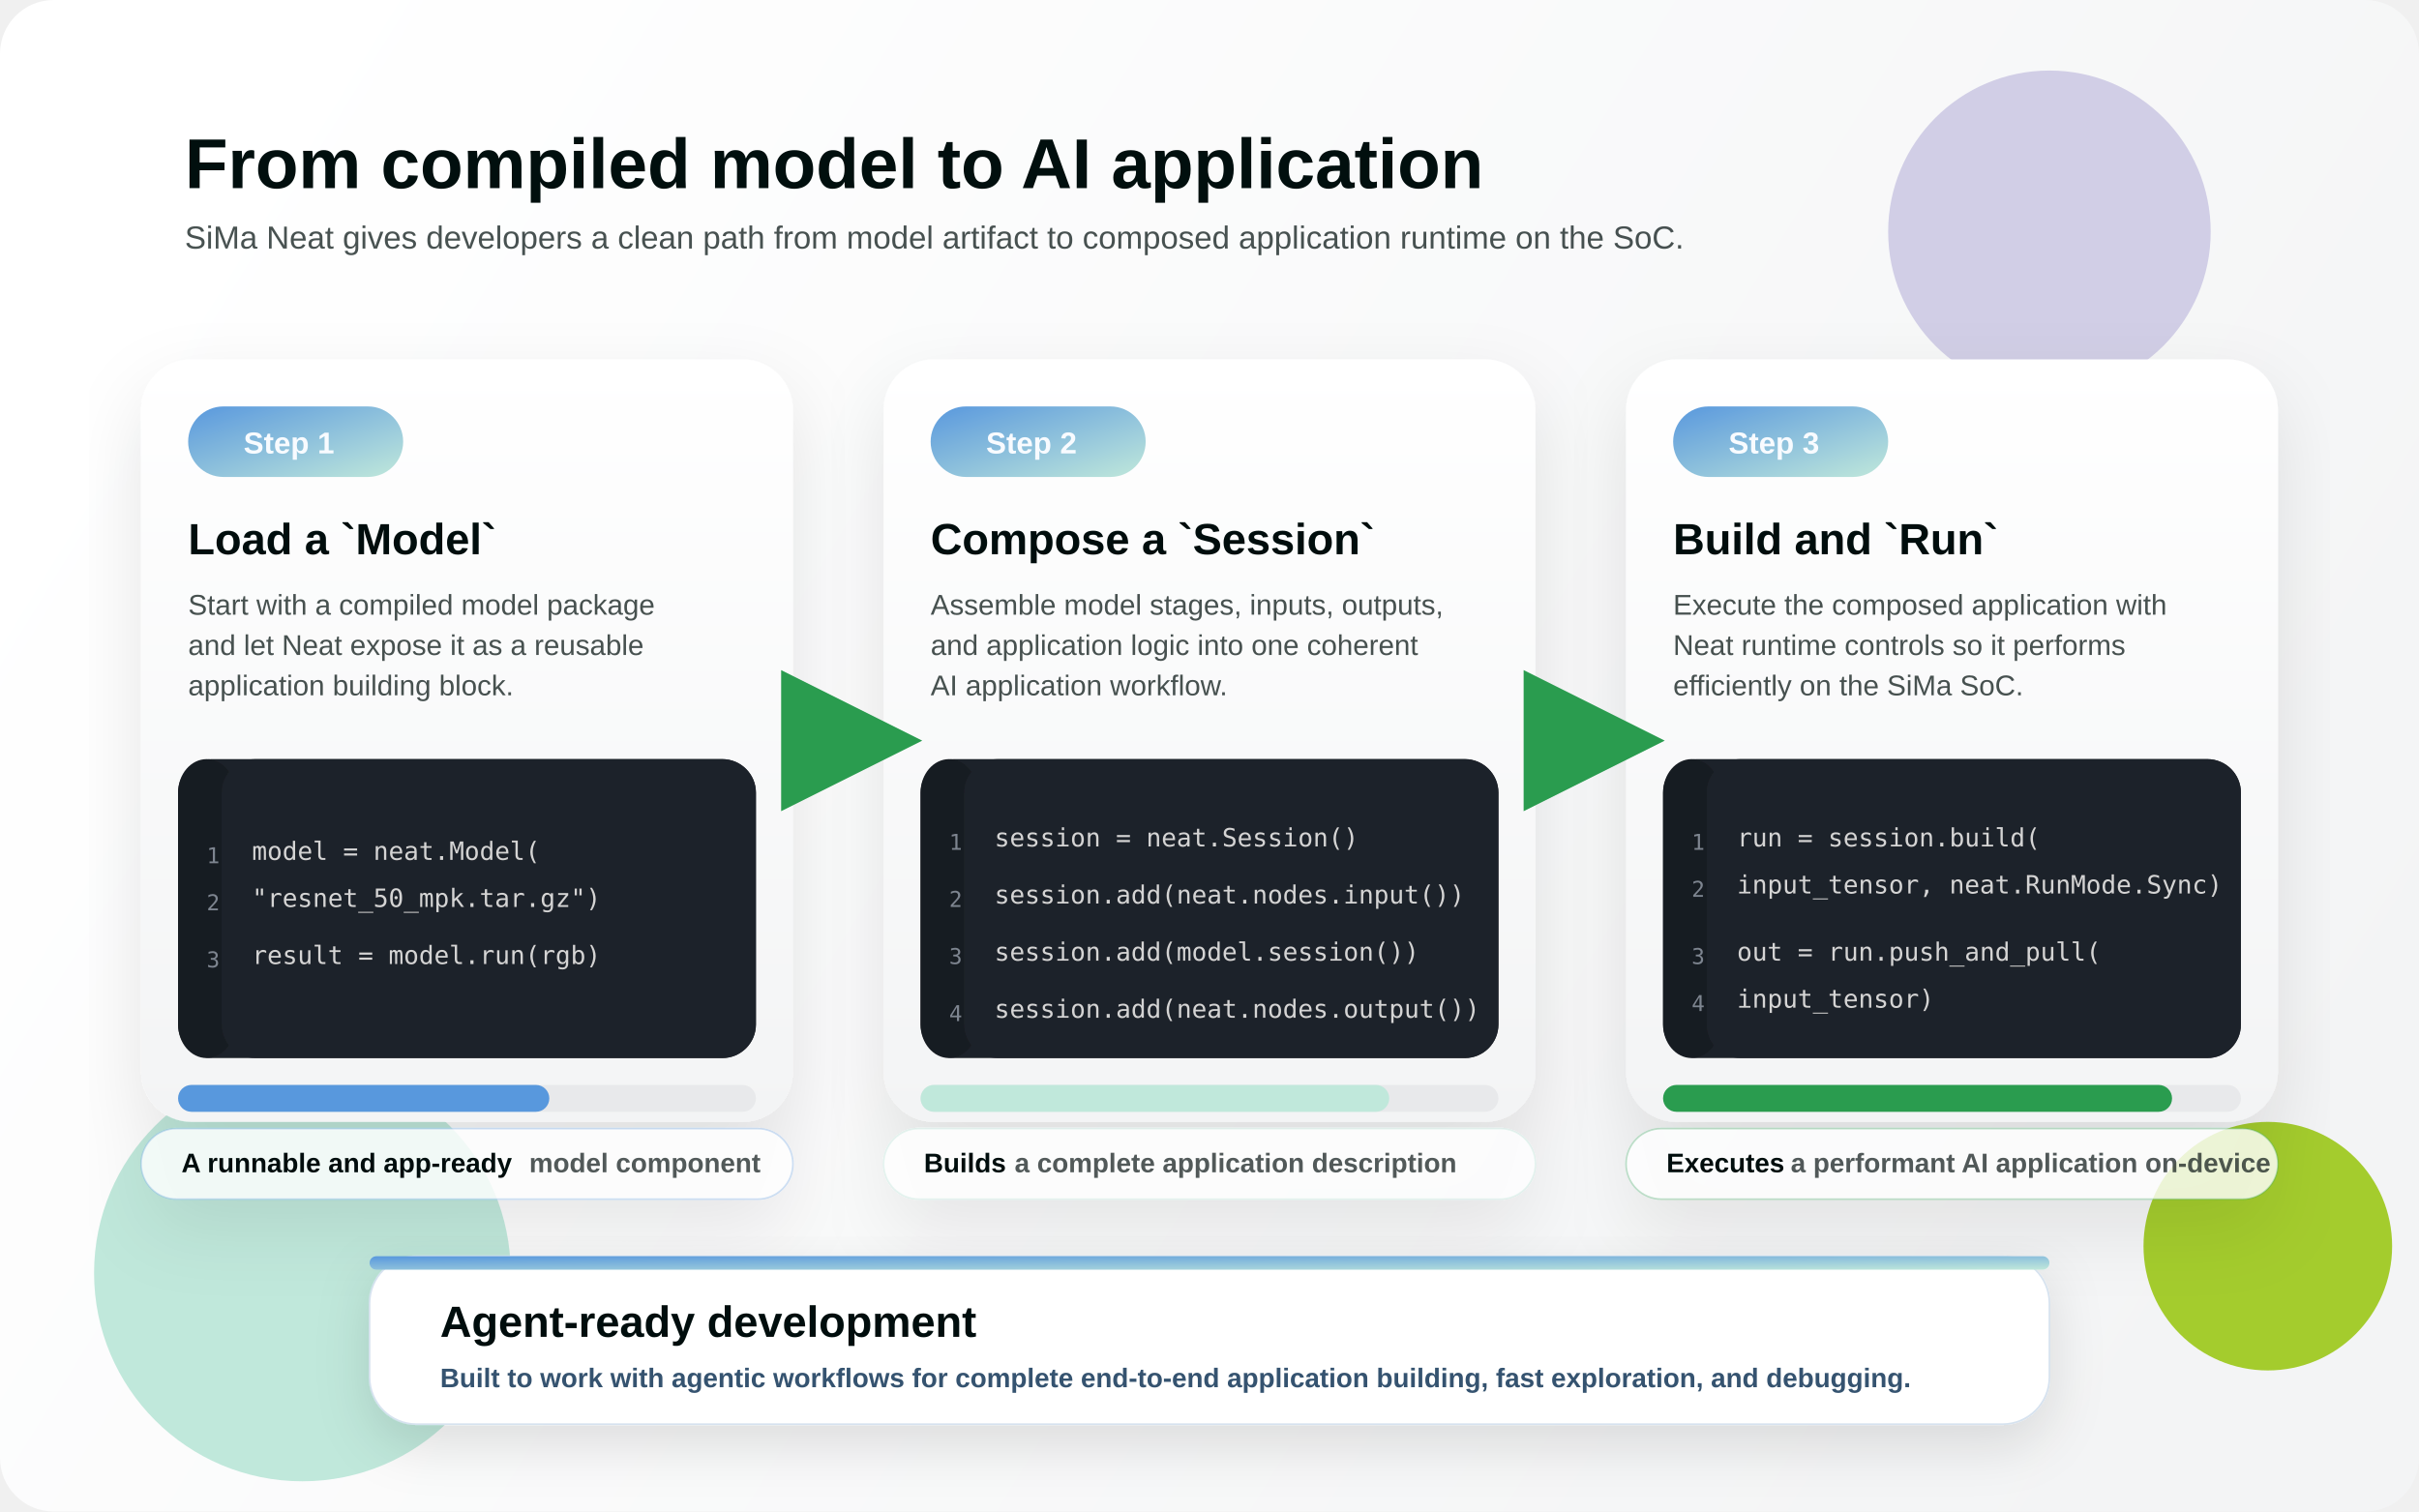
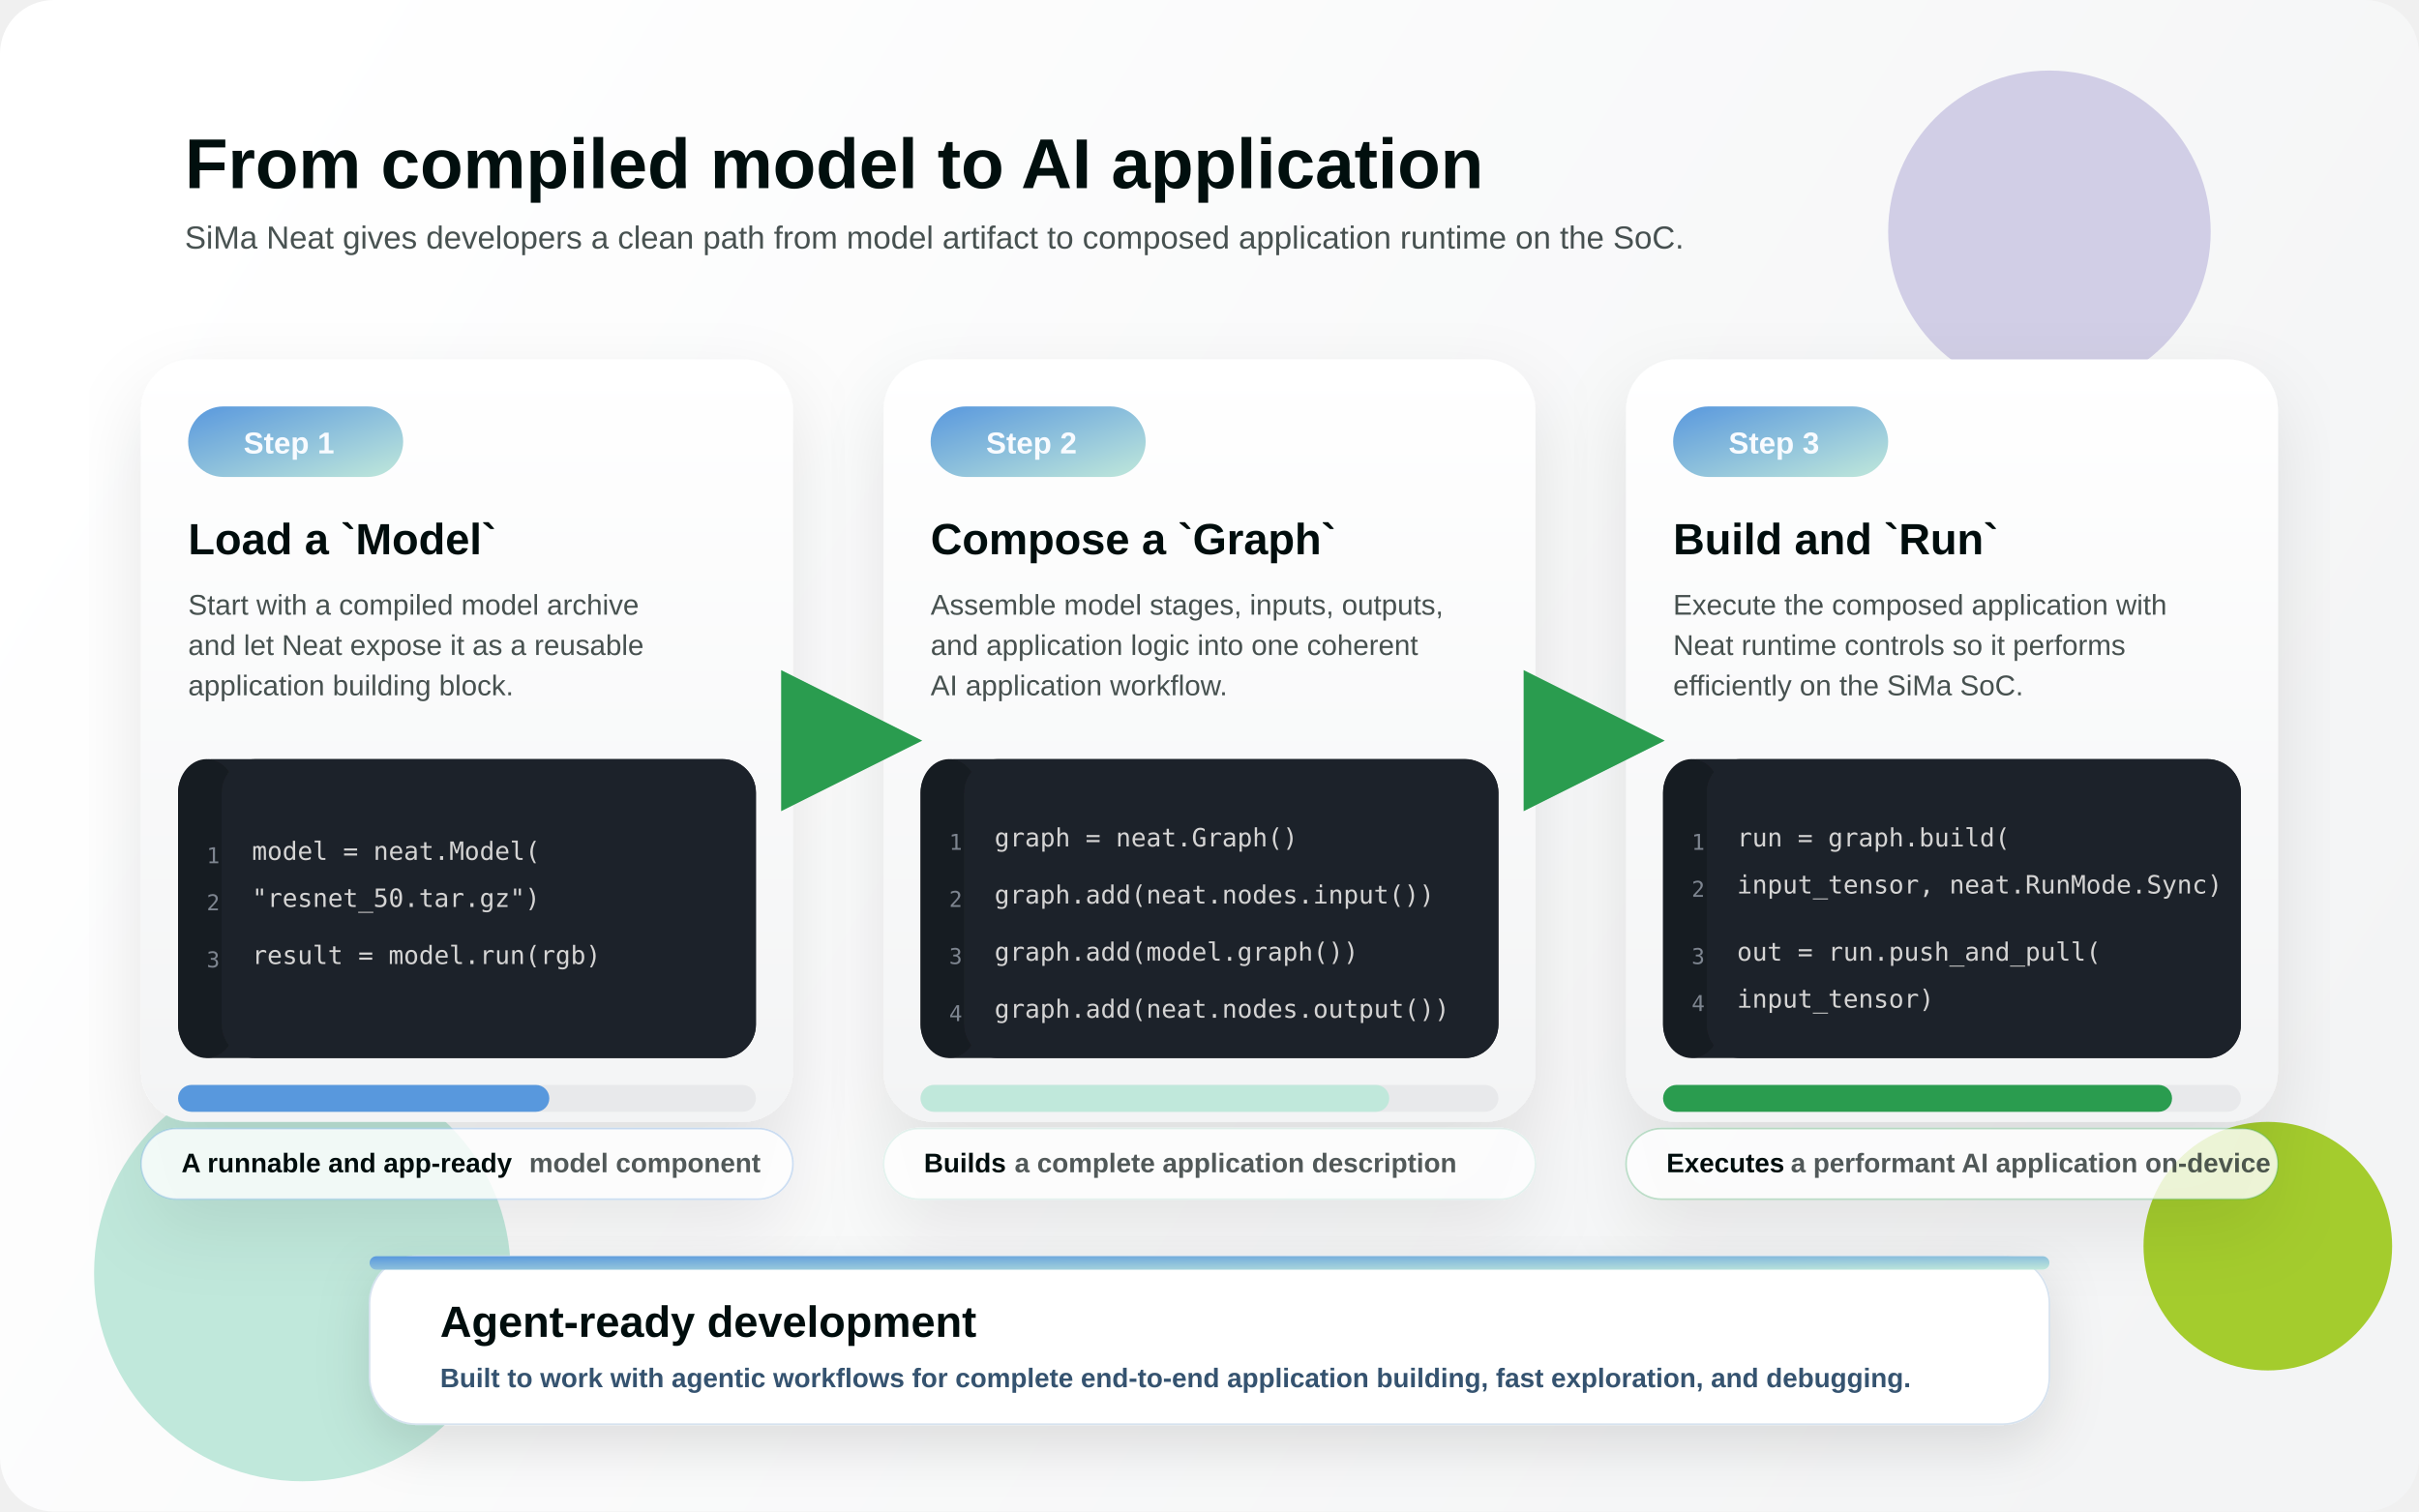
<svg xmlns="http://www.w3.org/2000/svg" width="1440" height="900" viewBox="0 0 1440 900" fill="none" role="img" aria-labelledby="title desc">
  <defs>
    <linearGradient id="bg" x1="120" y1="80" x2="1320" y2="820" gradientUnits="userSpaceOnUse">
      <stop offset="0" stop-color="#FFFFFF" />
      <stop offset="1" stop-color="#F3F4F5" />
    </linearGradient>
    <linearGradient id="panel" x1="0" y1="0" x2="0" y2="1">
      <stop offset="0" stop-color="#FFFFFF" />
      <stop offset="1" stop-color="#F3F4F5" />
    </linearGradient>
    <linearGradient id="accent" x1="0" y1="0" x2="1" y2="1">
      <stop offset="0" stop-color="#5998DD" />
      <stop offset="1" stop-color="#C0E8DB" />
    </linearGradient>
    <filter id="shadow" x="-8%" y="-24%" width="116%" height="170%" filterUnits="objectBoundingBox" color-interpolation-filters="sRGB">
      <feDropShadow dx="0" dy="12" stdDeviation="16" flood-color="#010F0E" flood-opacity="0.12" />
    </filter>
    <filter id="cardShadow" x="-8%" y="-8%" width="116%" height="124%" filterUnits="objectBoundingBox" color-interpolation-filters="sRGB">
      <feDropShadow dx="0" dy="18" stdDeviation="22" flood-color="#010F0E" flood-opacity="0.1" />
    </filter>
    <marker id="arrow" markerWidth="14" markerHeight="14" refX="10" refY="7" orient="auto" markerUnits="strokeWidth">
      <path d="M0 0L14 7L0 14V0Z" fill="#2A9C4F" />
    </marker>
    <style>
      .sans { font-family: "Avenir Next", "Segoe UI", Arial, sans-serif; }
      .mono { font-family: "SFMono-Regular", "Menlo", "Consolas", monospace; }
      .title { font-size: 42px; font-weight: 700; fill: #010F0E; }
      .subtitle { font-size: 19px; font-weight: 500; fill: #010F0E; opacity: 0.72; }
      .step { font-size: 18px; font-weight: 700; fill: #F8FBFF; }
      .cardTitle { font-size: 26px; font-weight: 700; fill: #010F0E; }
      .cardBody { font-size: 17px; font-weight: 500; fill: #010F0E; opacity: 0.72; }
      .code { font-size: 15px; font-weight: 500; fill: #D4D4D4; }
      .codeLineNo { font-size: 13px; font-weight: 500; fill: #7D8590; }
      .codeTab { font-size: 12px; font-weight: 600; fill: #AEB9C5; }
      .footer { font-size: 16px; font-weight: 600; fill: #010F0E; opacity: 0.68; }
      .footerStrong { font-size: 16px; font-weight: 700; fill: #010F0E; }
    </style>
  </defs>
  <rect x="0" y="0" width="1440" height="900" rx="32" fill="url(#bg)" />
  <circle cx="1220" cy="138" r="96" fill="#D1CEE6" />
  <circle cx="180" cy="758" r="124" fill="#C0E8DB" />
  <circle cx="1350" cy="742" r="74" fill="#A4CC2D" />
  <text x="110" y="112" class="sans title">From compiled model to AI application</text>
  <text x="110" y="148" class="sans subtitle">SiMa Neat gives developers a clean path from model artifact to composed application runtime on the SoC.</text>
  <g filter="url(#cardShadow)">
    <rect x="84" y="214" width="388" height="454" rx="30" fill="url(#panel)" />
    <rect x="112" y="242" width="128" height="42" rx="21" fill="url(#accent)" />
    <text x="145" y="270" class="sans step">Step 1</text>
    <text x="112" y="330" class="sans cardTitle">Load a `Model`</text>
-     <text x="112" y="366" class="sans cardBody">Start with a compiled model package</text>
+     <text x="112" y="366" class="sans cardBody">Start with a compiled model archive</text>
    <text x="112" y="390" class="sans cardBody">and let Neat expose it as a reusable</text>
    <text x="112" y="414" class="sans cardBody">application building block.</text>
    <rect x="106" y="452" width="344" height="178" rx="20" fill="#1F232A" />
    <rect x="106" y="452" width="34" height="178" rx="20" fill="#181C22" />
    <rect x="132" y="452" width="318" height="178" rx="20" fill="#1F232A" />
    <text x="123" y="514" class="mono codeLineNo">1</text>
    <text x="123" y="542" class="mono codeLineNo">2</text>
    <text x="123" y="576" class="mono codeLineNo">3</text>
    <text x="150" y="512" class="mono code">
      <tspan x="150" y="512">model = neat.Model(</tspan>
-       <tspan x="150" y="540">  "resnet_50_mpk.tar.gz")</tspan>
+       <tspan x="150" y="540">  "resnet_50.tar.gz")</tspan>
      <tspan x="150" y="574">result = model.run(rgb)</tspan>
    </text>
    <rect x="106" y="646" width="344" height="16" rx="8" fill="#E8E9EB" />
    <rect x="106" y="646" width="221" height="16" rx="8" fill="#5998DD" />
    <rect x="84" y="672" width="388" height="42" rx="21" fill="#FFFFFF" fill-opacity="0.8" stroke="#5998DD" stroke-opacity="0.28" />
    <text x="108" y="698" class="sans footerStrong">A runnable and app-ready</text>
    <text x="315" y="698" class="sans footer">model component</text>
  </g>
  <g filter="url(#cardShadow)">
    <rect x="526" y="214" width="388" height="454" rx="30" fill="url(#panel)" />
    <rect x="554" y="242" width="128" height="42" rx="21" fill="url(#accent)" />
    <text x="587" y="270" class="sans step">Step 2</text>
-     <text x="554" y="330" class="sans cardTitle">Compose a `Session`</text>
+     <text x="554" y="330" class="sans cardTitle">Compose a `Graph`</text>
    <text x="554" y="366" class="sans cardBody">Assemble model stages, inputs, outputs,</text>
    <text x="554" y="390" class="sans cardBody">and application logic into one coherent</text>
    <text x="554" y="414" class="sans cardBody">AI application workflow.</text>
    <rect x="548" y="452" width="344" height="178" rx="20" fill="#1F232A" />
    <rect x="548" y="452" width="34" height="178" rx="20" fill="#181C22" />
    <rect x="574" y="452" width="318" height="178" rx="20" fill="#1F232A" />
    <text x="565" y="506" class="mono codeLineNo">1</text>
    <text x="565" y="540" class="mono codeLineNo">2</text>
    <text x="565" y="574" class="mono codeLineNo">3</text>
    <text x="565" y="608" class="mono codeLineNo">4</text>
    <text x="592" y="504" class="mono code">
-       <tspan x="592" y="504">session = neat.Session()</tspan>
-       <tspan x="592" y="538">session.add(neat.nodes.input())</tspan>
-       <tspan x="592" y="572">session.add(model.session())</tspan>
-       <tspan x="592" y="606">session.add(neat.nodes.output())</tspan>
+       <tspan x="592" y="504">graph = neat.Graph()</tspan>
+       <tspan x="592" y="538">graph.add(neat.nodes.input())</tspan>
+       <tspan x="592" y="572">graph.add(model.graph())</tspan>
+       <tspan x="592" y="606">graph.add(neat.nodes.output())</tspan>
    </text>
    <rect x="548" y="646" width="344" height="16" rx="8" fill="#E8E9EB" />
    <rect x="548" y="646" width="279" height="16" rx="8" fill="#C0E8DB" />
    <rect x="526" y="672" width="388" height="42" rx="21" fill="#FFFFFF" fill-opacity="0.8" stroke="#C0E8DB" stroke-opacity="0.36" />
    <text x="550" y="698" class="sans footerStrong">Builds</text>
    <text x="604" y="698" class="sans footer">a complete application description</text>
  </g>
  <g filter="url(#cardShadow)">
    <rect x="968" y="214" width="388" height="454" rx="30" fill="url(#panel)" />
    <rect x="996" y="242" width="128" height="42" rx="21" fill="url(#accent)" />
    <text x="1029" y="270" class="sans step">Step 3</text>
    <text x="996" y="330" class="sans cardTitle">Build and `Run`</text>
    <text x="996" y="366" class="sans cardBody">Execute the composed application with</text>
    <text x="996" y="390" class="sans cardBody">Neat runtime controls so it performs</text>
    <text x="996" y="414" class="sans cardBody">efficiently on the SiMa SoC.</text>
    <rect x="990" y="452" width="344" height="178" rx="20" fill="#1F232A" />
    <rect x="990" y="452" width="34" height="178" rx="20" fill="#181C22" />
    <rect x="1016" y="452" width="318" height="178" rx="20" fill="#1F232A" />
    <text x="1007" y="506" class="mono codeLineNo">1</text>
    <text x="1007" y="534" class="mono codeLineNo">2</text>
    <text x="1007" y="574" class="mono codeLineNo">3</text>
    <text x="1007" y="602" class="mono codeLineNo">4</text>
    <text x="1034" y="504" class="mono code">
-       <tspan x="1034" y="504">run = session.build(</tspan>
+       <tspan x="1034" y="504">run = graph.build(</tspan>
      <tspan x="1034" y="532">  input_tensor, neat.RunMode.Sync)</tspan>
      <tspan x="1034" y="572">out = run.push_and_pull(</tspan>
      <tspan x="1034" y="600">  input_tensor)</tspan>
    </text>
    <rect x="990" y="646" width="344" height="16" rx="8" fill="#E8E9EB" />
    <rect x="990" y="646" width="303" height="16" rx="8" fill="#2A9C4F" />
    <rect x="968" y="672" width="388" height="42" rx="21" fill="#FFFFFF" fill-opacity="0.8" stroke="#2A9C4F" stroke-opacity="0.28" />
    <text x="992" y="698" class="sans footerStrong">Executes</text>
    <text x="1066" y="698" class="sans footer">a performant AI application on-device</text>
  </g>
  <line x1="473" y1="441" x2="525" y2="441" stroke="#2A9C4F" stroke-width="6" stroke-linecap="round" marker-end="url(#arrow)" />
  <line x1="915" y1="441" x2="967" y2="441" stroke="#2A9C4F" stroke-width="6" stroke-linecap="round" marker-end="url(#arrow)" />
  <g filter="url(#shadow)">
    <rect x="220" y="748" width="1000" height="100" rx="28" fill="#FFFFFF" stroke="#D6E2EF" />
    <rect x="220" y="748" width="1000" height="8" rx="4" fill="url(#accent)" />
    <text x="262" y="796" class="sans" font-size="26" font-weight="700" fill="#010F0E">Agent-ready development</text>
    <text x="262" y="826" class="sans" font-size="16" font-weight="600" fill="#35536F">Built to work with agentic workflows for complete end-to-end application building, fast exploration, and debugging.</text>
  </g>
</svg>
